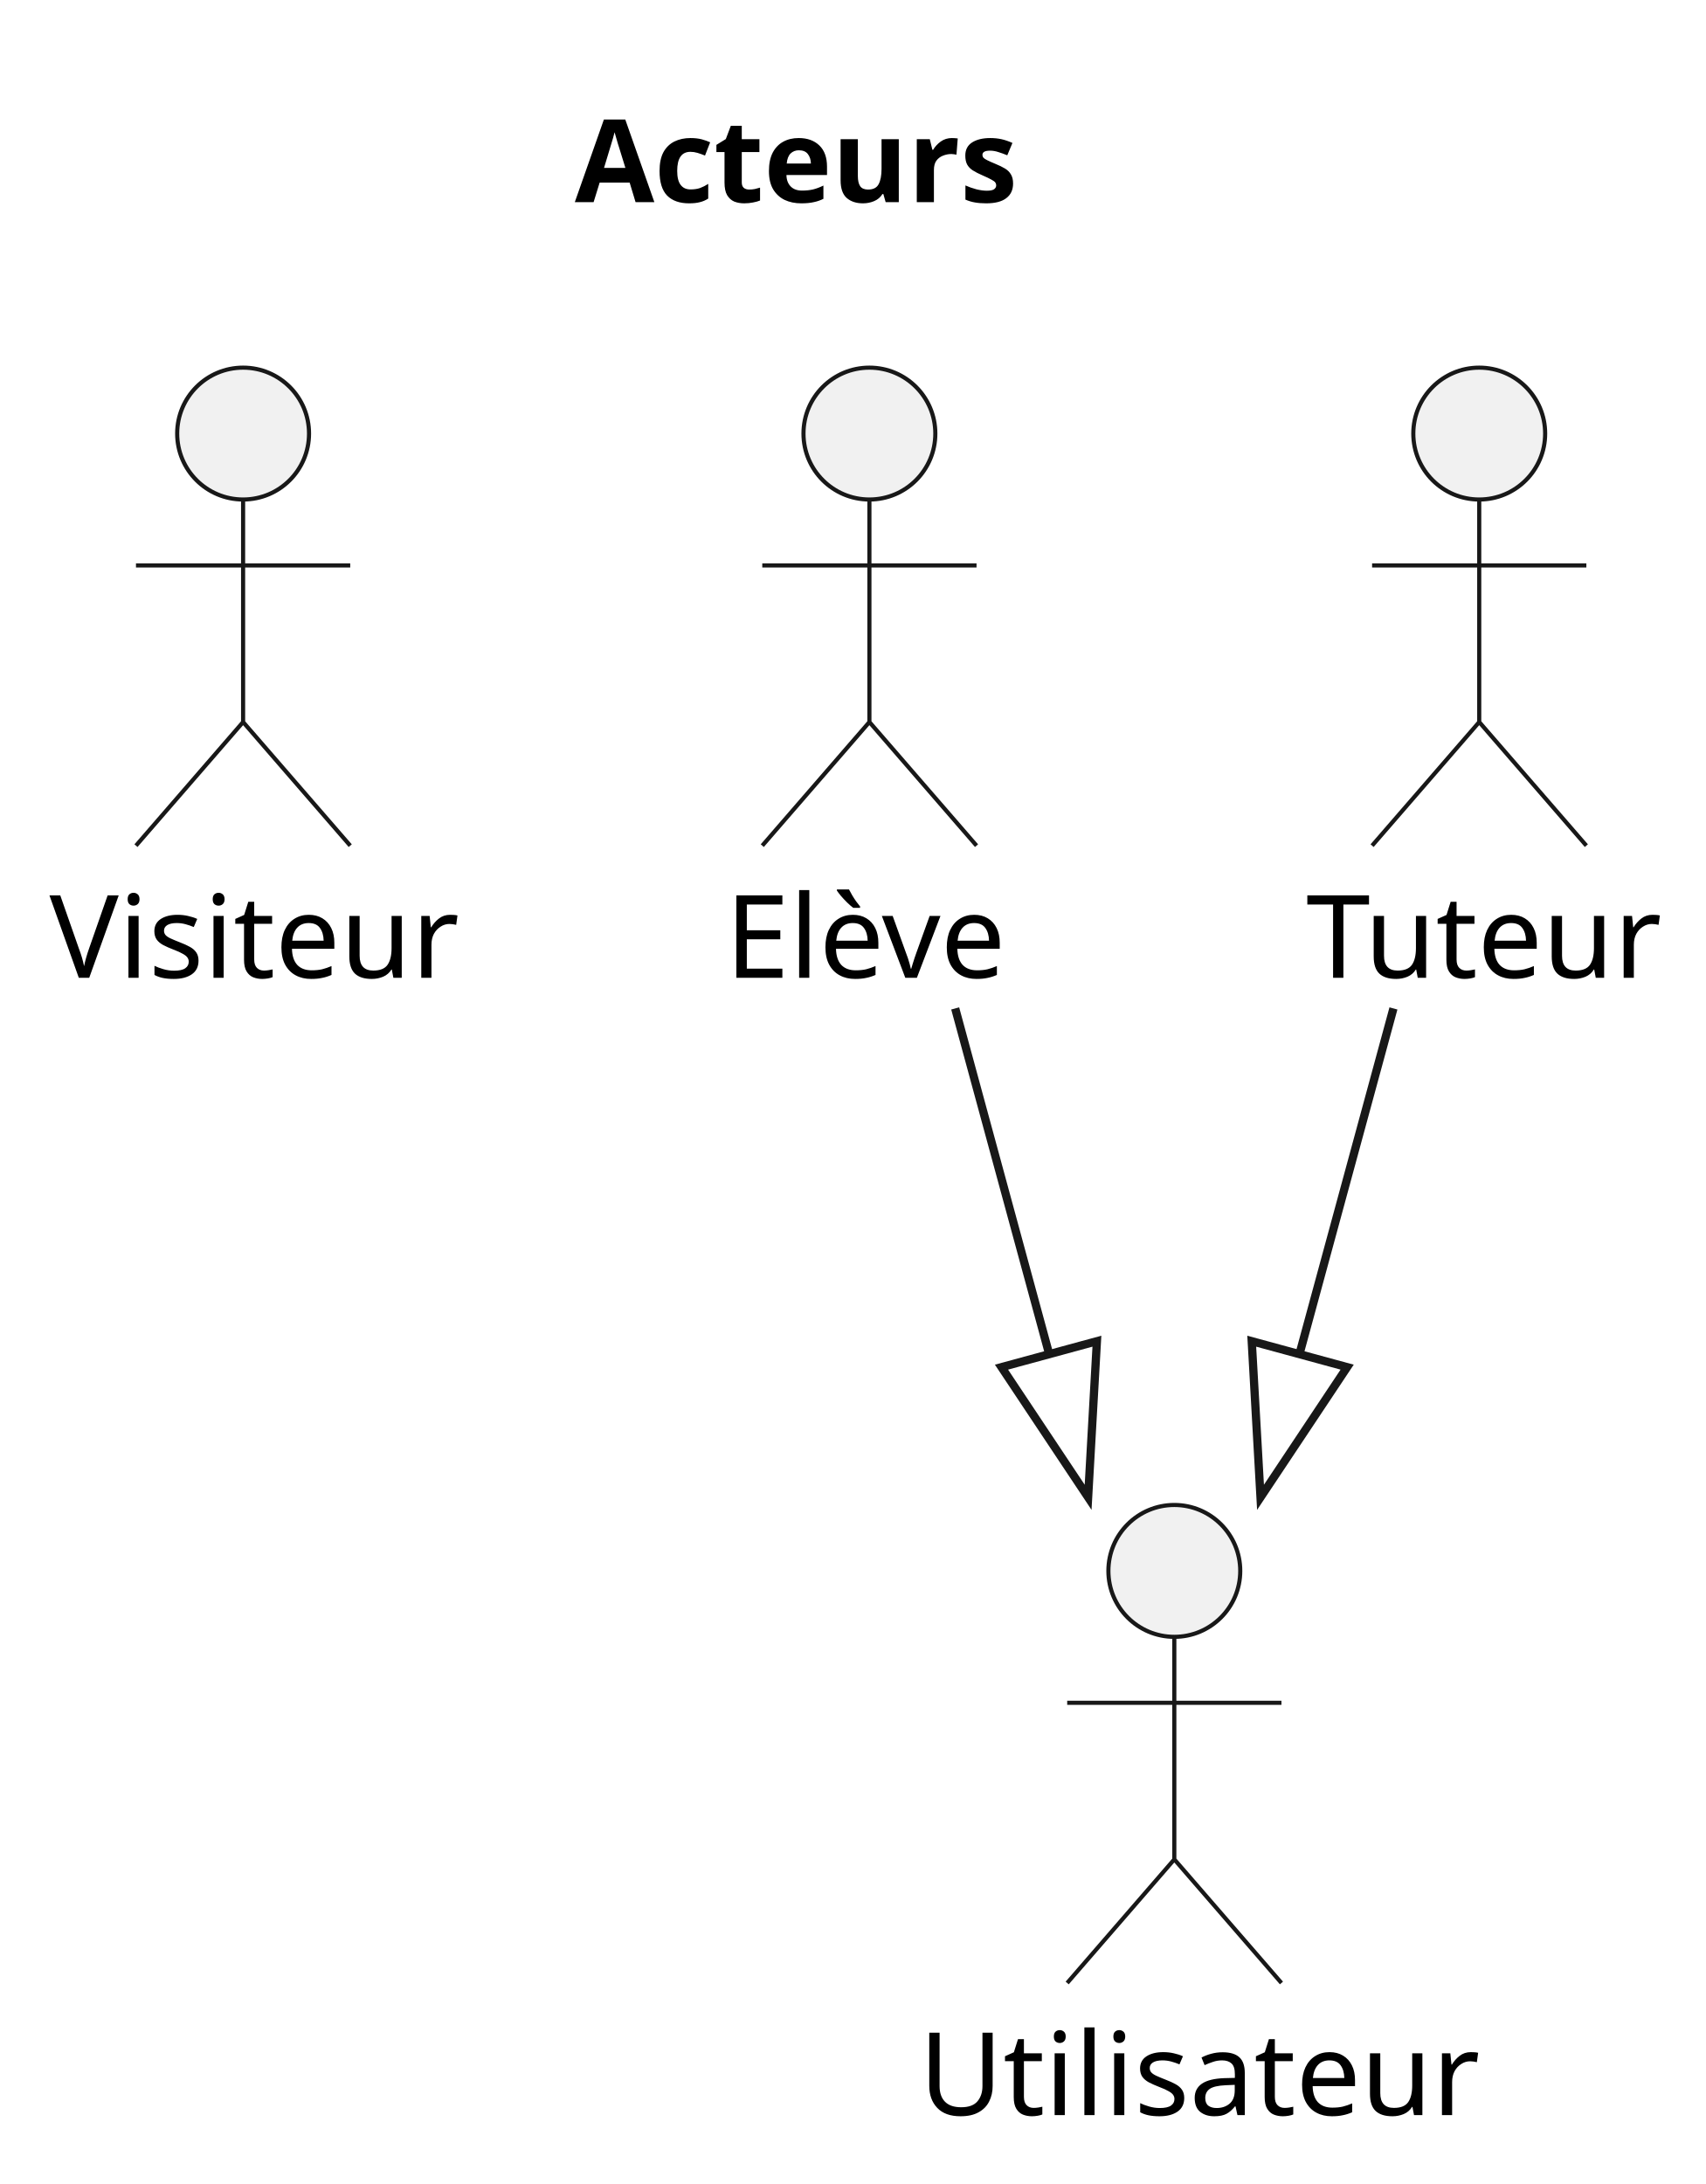
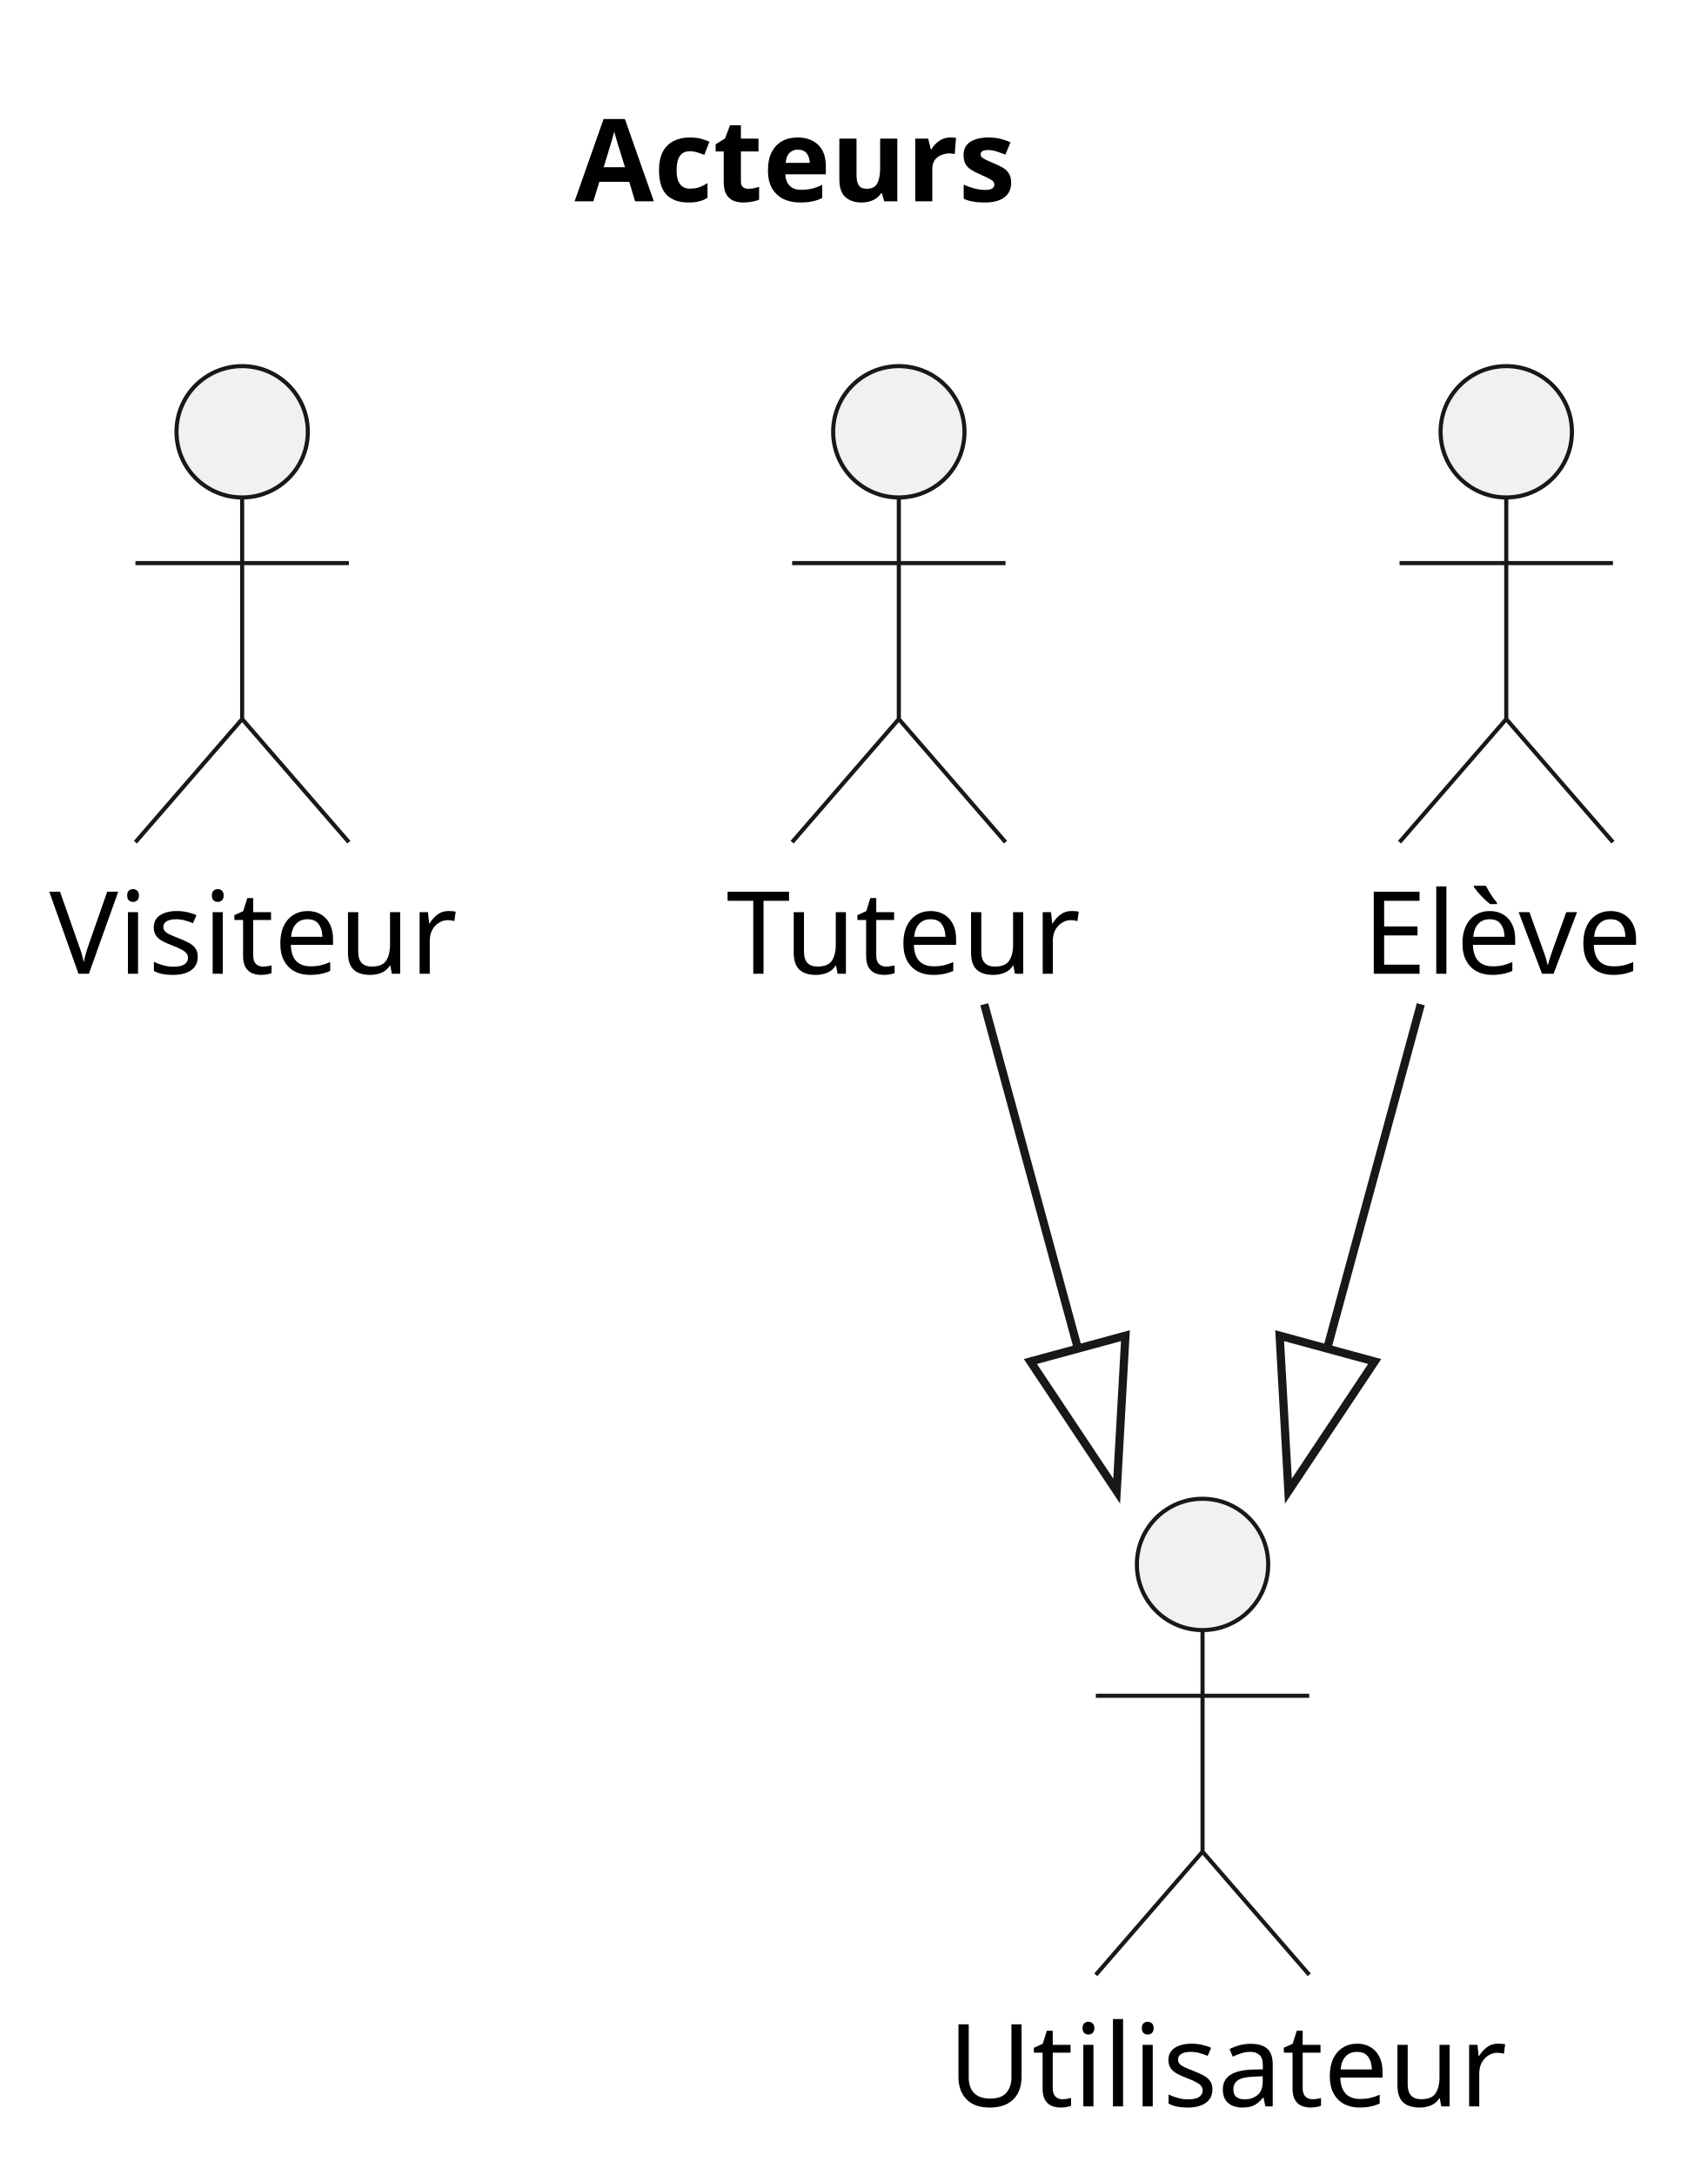
- <svg xmlns="http://www.w3.org/2000/svg" contentStyleType="text/css" height="265px" preserveAspectRatio="none" style="width:207px;height:265px;background:#FFFFFF;" version="1.1" viewBox="0 0 207 265" width="207px" zoomAndPan="magnify">
+ <svg xmlns="http://www.w3.org/2000/svg" contentStyleType="text/css" height="265px" preserveAspectRatio="none" style="width:208px;height:265px;background:#FFFFFF;" version="1.1" viewBox="0 0 208 265" width="208px" zoomAndPan="magnify">
  <defs />
  <g>
-     <text fill="#000000" font-family="sans-serif" font-size="14" font-weight="bold" lengthAdjust="spacing" textLength="54" x="69.75" y="24.533">Acteurs</text>
+     <text fill="#000000" font-family="sans-serif" font-size="14" font-weight="bold" lengthAdjust="spacing" textLength="54" x="70" y="24.533">Acteurs</text>
    <g id="elem_visitor">
      <ellipse cx="29.5" cy="52.609" fill="#F1F1F1" rx="8" ry="8" style="stroke:#181818;stroke-width:0.5;" />
      <path d="M29.5,60.609 L29.5,87.609 M16.5,68.609 L42.5,68.609 M29.5,87.609 L16.5,102.609 M29.5,87.609 L42.5,102.609 " fill="none" style="stroke:#181818;stroke-width:0.5;" />
      <text fill="#000000" font-family="sans-serif" font-size="14" lengthAdjust="spacing" textLength="47" x="6" y="118.643">Visiteur</text>
    </g>
+     <g id="elem_tutor">
+       <ellipse cx="109.5" cy="52.609" fill="#F1F1F1" rx="8" ry="8" style="stroke:#181818;stroke-width:0.5;" />
+       <path d="M109.5,60.609 L109.5,87.609 M96.5,68.609 L122.5,68.609 M109.5,87.609 L96.5,102.609 M109.5,87.609 L122.5,102.609 " fill="none" style="stroke:#181818;stroke-width:0.5;" />
+       <text fill="#000000" font-family="sans-serif" font-size="14" lengthAdjust="spacing" textLength="42" x="88.5" y="118.643">Tuteur</text>
+     </g>
    <g id="elem_student">
-       <ellipse cx="105.5" cy="52.609" fill="#F1F1F1" rx="8" ry="8" style="stroke:#181818;stroke-width:0.5;" />
-       <path d="M105.5,60.609 L105.5,87.609 M92.5,68.609 L118.5,68.609 M105.5,87.609 L92.5,102.609 M105.5,87.609 L118.5,102.609 " fill="none" style="stroke:#181818;stroke-width:0.5;" />
-       <text fill="#000000" font-family="sans-serif" font-size="14" lengthAdjust="spacing" textLength="35" x="88" y="118.643">Elève</text>
-     </g>
-     <g id="elem_tutor">
-       <ellipse cx="179.5" cy="52.609" fill="#F1F1F1" rx="8" ry="8" style="stroke:#181818;stroke-width:0.5;" />
-       <path d="M179.5,60.609 L179.5,87.609 M166.5,68.609 L192.5,68.609 M179.5,87.609 L166.5,102.609 M179.5,87.609 L192.5,102.609 " fill="none" style="stroke:#181818;stroke-width:0.5;" />
-       <text fill="#000000" font-family="sans-serif" font-size="14" lengthAdjust="spacing" textLength="42" x="158.5" y="118.643">Tuteur</text>
+       <ellipse cx="183.5" cy="52.609" fill="#F1F1F1" rx="8" ry="8" style="stroke:#181818;stroke-width:0.5;" />
+       <path d="M183.5,60.609 L183.5,87.609 M170.5,68.609 L196.5,68.609 M183.5,87.609 L170.5,102.609 M183.5,87.609 L196.5,102.609 " fill="none" style="stroke:#181818;stroke-width:0.5;" />
+       <text fill="#000000" font-family="sans-serif" font-size="14" lengthAdjust="spacing" textLength="35" x="166" y="118.643">Elève</text>
    </g>
    <g id="elem_user">
-       <ellipse cx="142.5" cy="190.609" fill="#F1F1F1" rx="8" ry="8" style="stroke:#181818;stroke-width:0.5;" />
-       <path d="M142.5,198.609 L142.5,225.609 M129.5,206.609 L155.5,206.609 M142.5,225.609 L129.5,240.609 M142.5,225.609 L155.5,240.609 " fill="none" style="stroke:#181818;stroke-width:0.5;" />
-       <text fill="#000000" font-family="sans-serif" font-size="14" lengthAdjust="spacing" textLength="62" x="111.5" y="256.643">Utilisateur</text>
+       <ellipse cx="146.5" cy="190.609" fill="#F1F1F1" rx="8" ry="8" style="stroke:#181818;stroke-width:0.5;" />
+       <path d="M146.5,198.609 L146.5,225.609 M133.5,206.609 L159.5,206.609 M146.5,225.609 L133.5,240.609 M146.5,225.609 L159.5,240.609 " fill="none" style="stroke:#181818;stroke-width:0.5;" />
+       <text fill="#000000" font-family="sans-serif" font-size="14" lengthAdjust="spacing" textLength="62" x="115.5" y="256.643">Utilisateur</text>
    </g>
    <g id="link_student_user">
-       <path d="M115.91,122.359 C120.95,140.899 122.267,145.74 127.317,164.31 " fill="none" id="student-to-user" style="stroke:#181818;stroke-width:1.0;" />
-       <polygon fill="none" points="132.04,181.679,133.106,162.736,121.527,165.885,132.04,181.679" style="stroke:#181818;stroke-width:1.0;" />
+       <path d="M173.09,122.359 C168.05,140.899 166.733,145.74 161.683,164.31 " fill="none" id="student-to-Utilisateur" style="stroke:#181818;stroke-width:1.0;" />
+       <polygon fill="none" points="156.96,181.679,167.473,165.885,155.894,162.736,156.96,181.679" style="stroke:#181818;stroke-width:1.0;" />
    </g>
    <g id="link_tutor_user">
-       <path d="M169.09,122.359 C164.05,140.899 162.733,145.74 157.683,164.31 " fill="none" id="tutor-to-user" style="stroke:#181818;stroke-width:1.0;" />
-       <polygon fill="none" points="152.96,181.679,163.473,165.885,151.894,162.736,152.96,181.679" style="stroke:#181818;stroke-width:1.0;" />
+       <path d="M119.91,122.359 C124.95,140.899 126.267,145.74 131.317,164.31 " fill="none" id="tutor-to-Utilisateur" style="stroke:#181818;stroke-width:1.0;" />
+       <polygon fill="none" points="136.04,181.679,137.106,162.736,125.527,165.885,136.04,181.679" style="stroke:#181818;stroke-width:1.0;" />
    </g>
  </g>
</svg>
